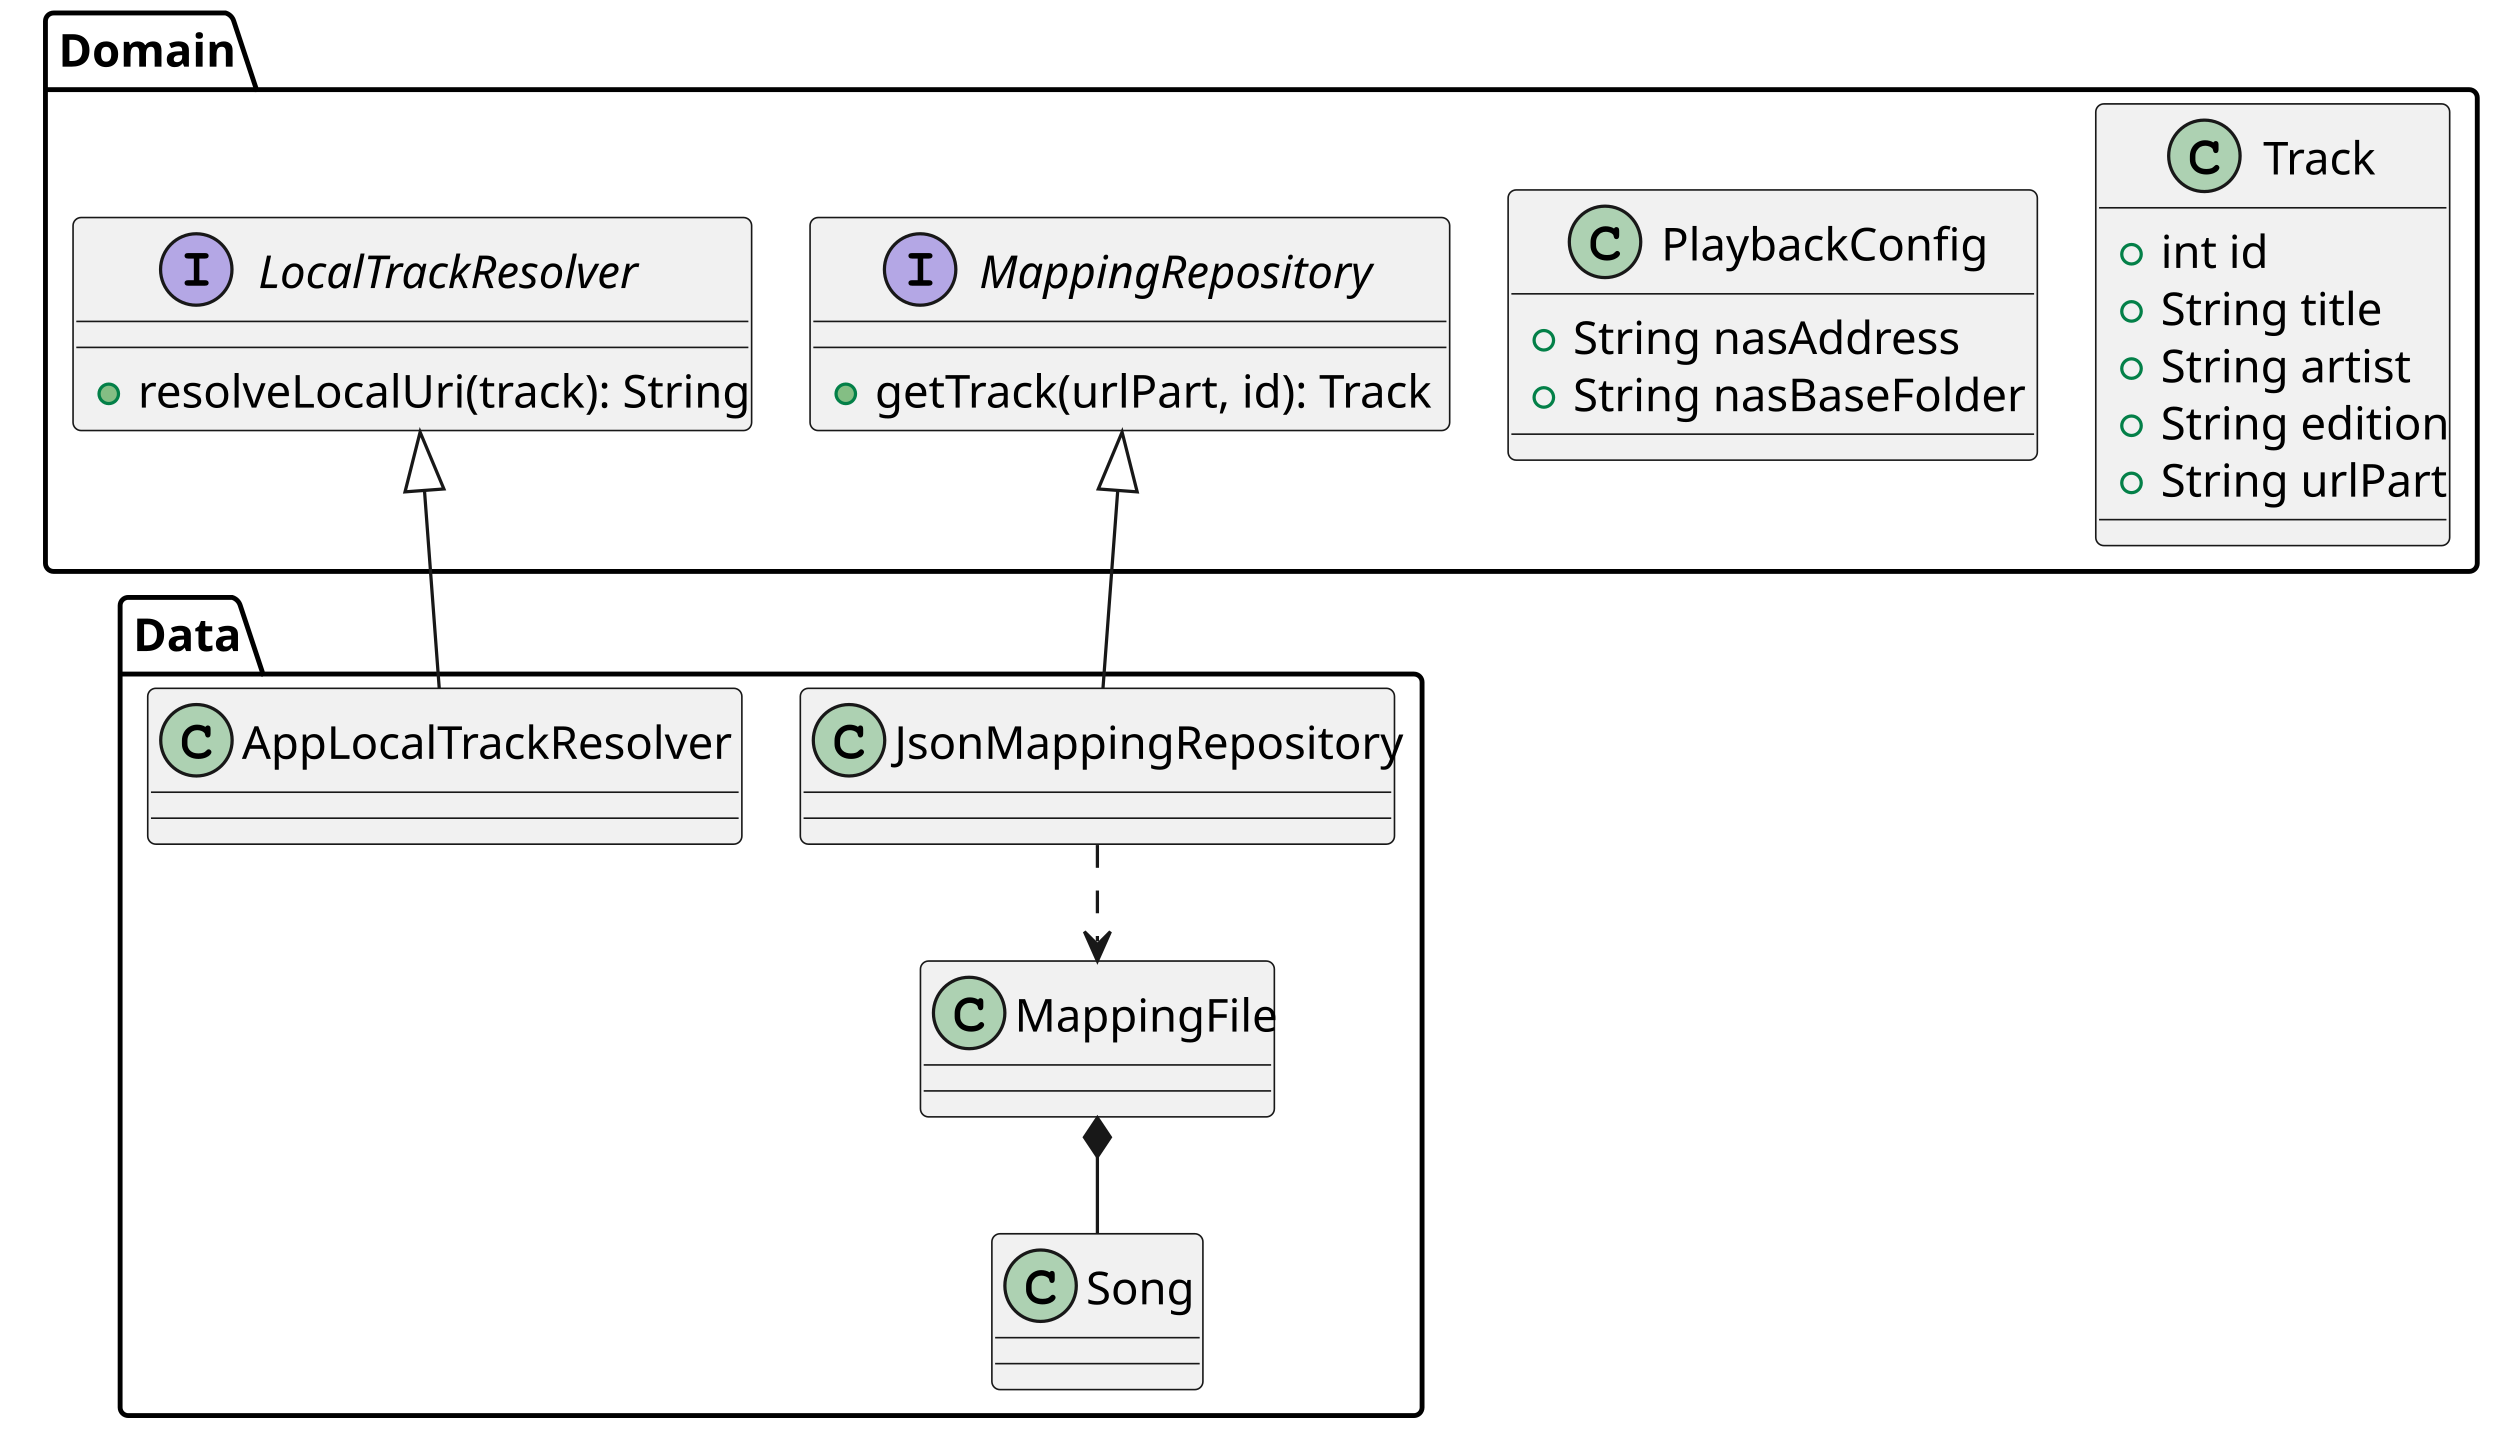
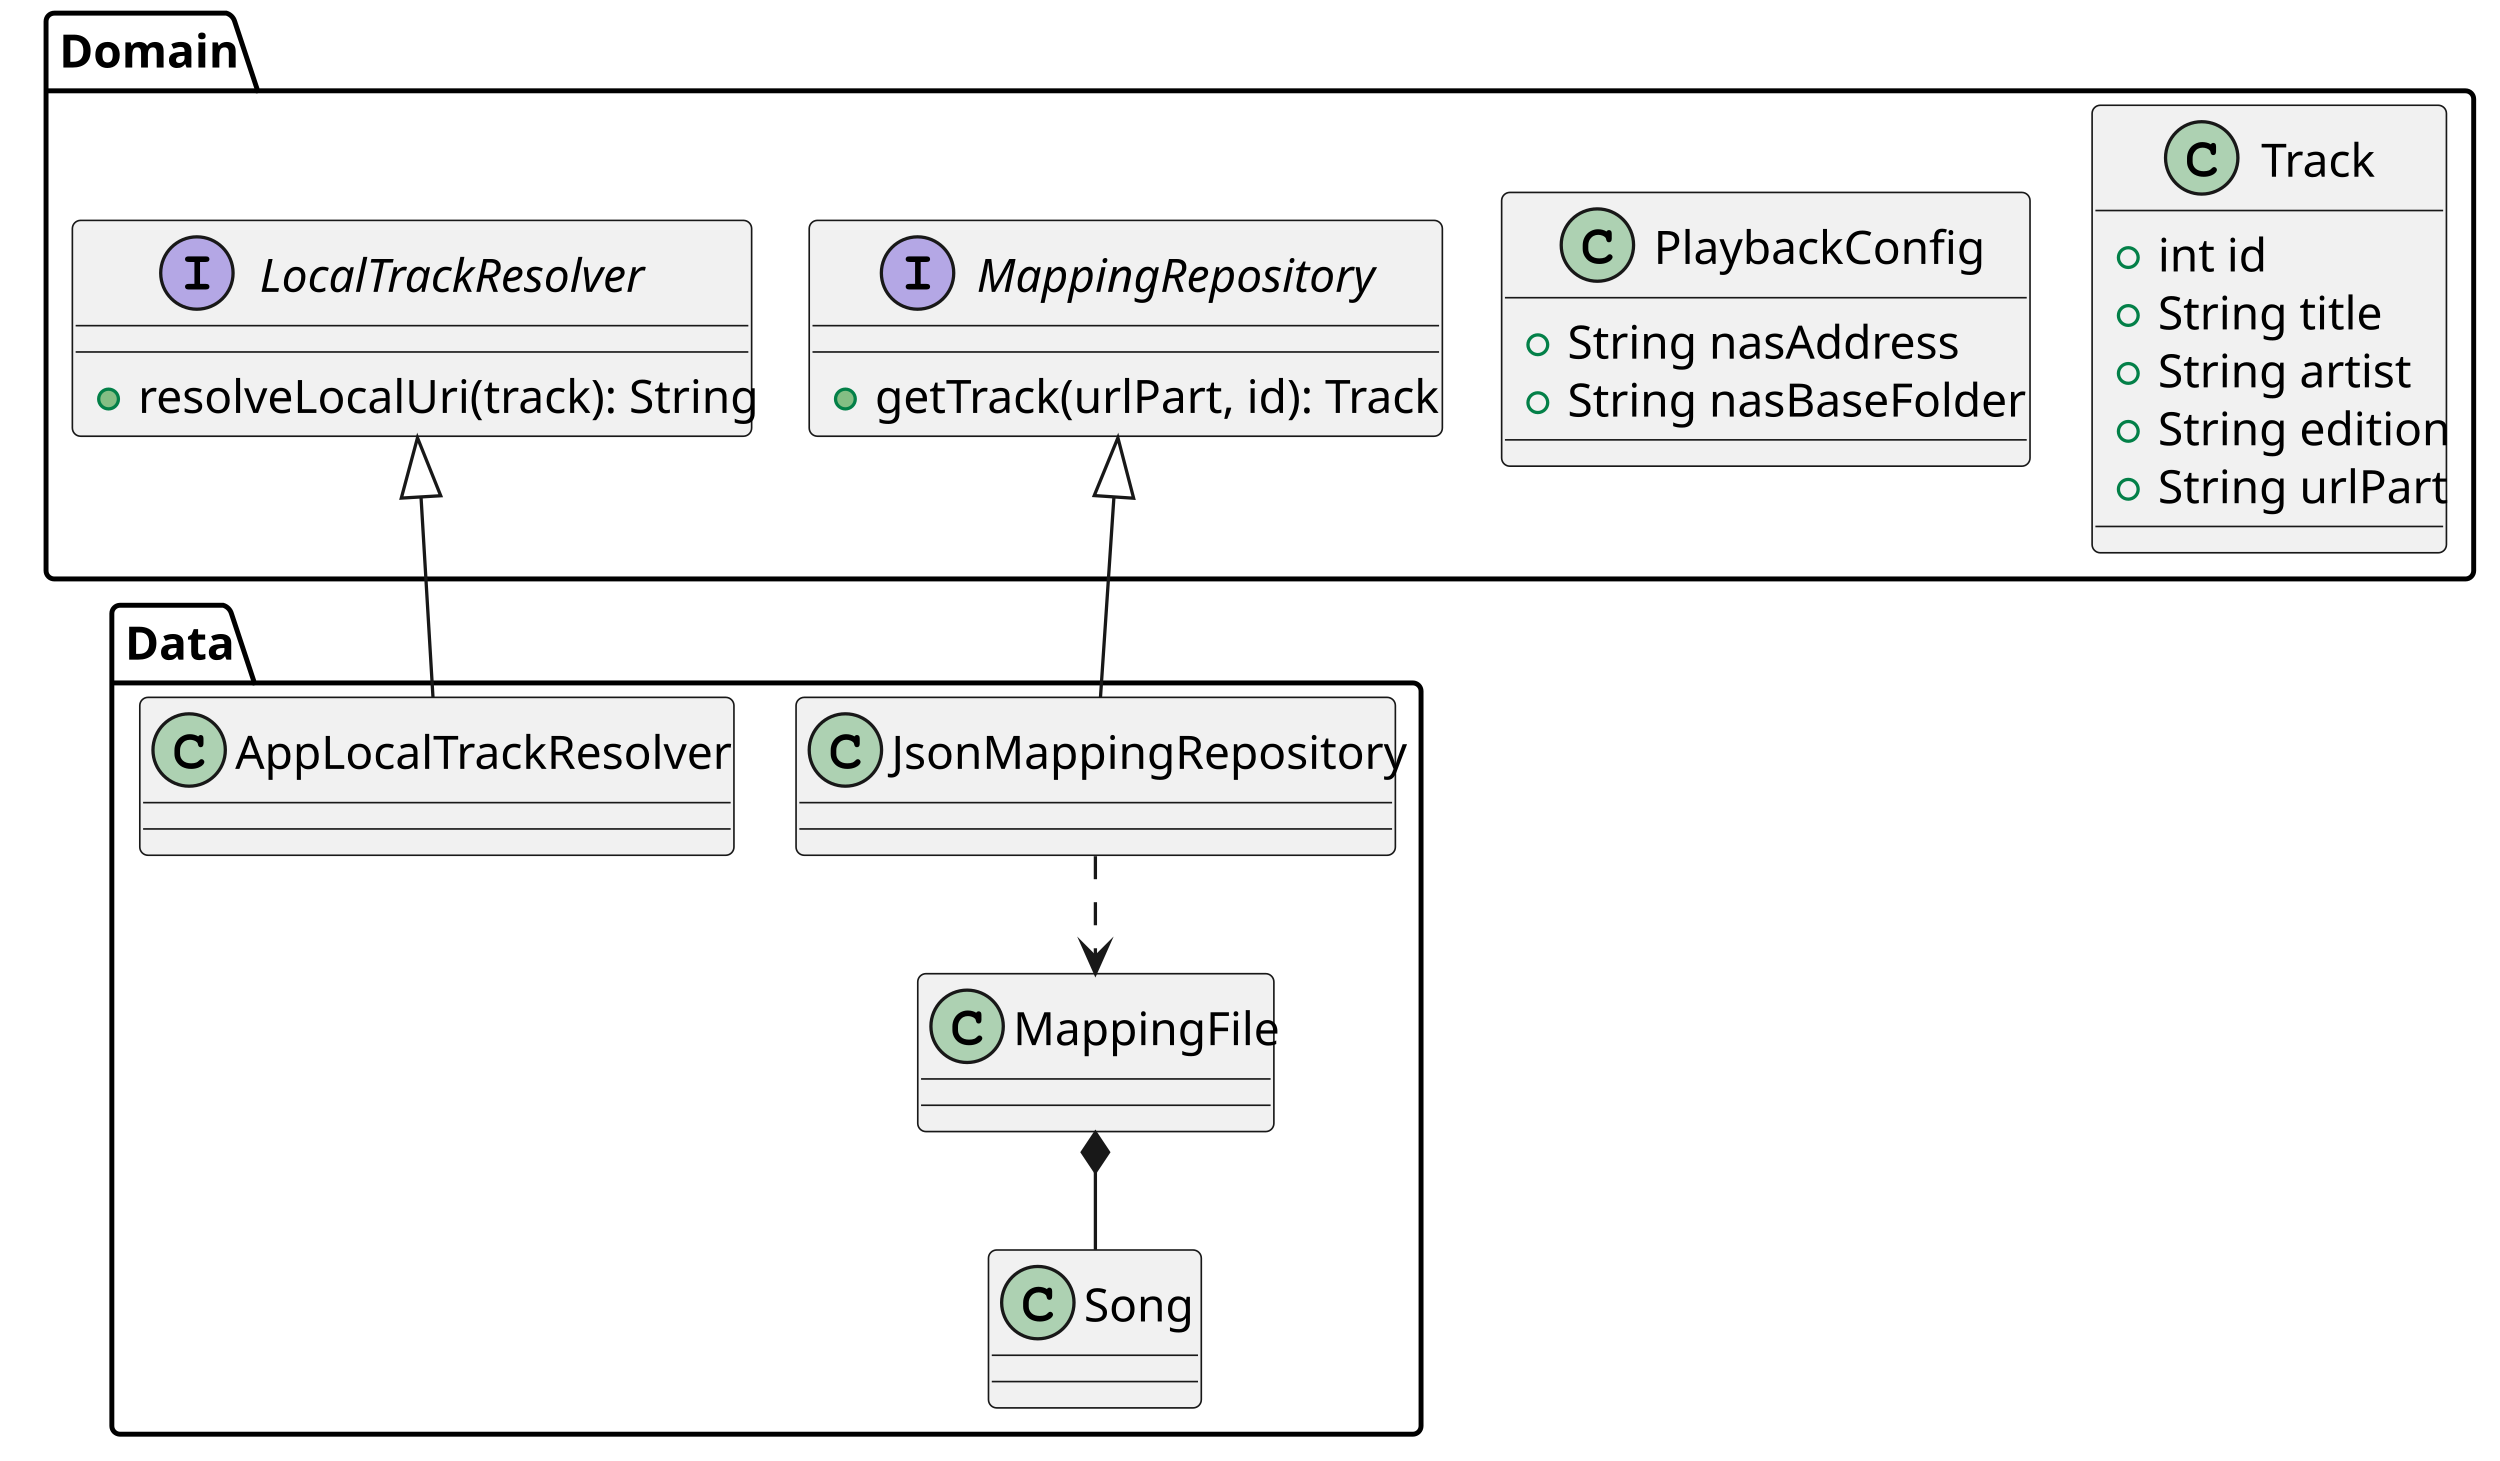
- <svg xmlns="http://www.w3.org/2000/svg" contentStyleType="text/css" height="443px" preserveAspectRatio="none" style="width:770px;height:443px;background:#FFFFFF;" version="1.1" viewBox="0 0 770 443" width="770px" zoomAndPan="magnify">
+ <svg xmlns="http://www.w3.org/2000/svg" contentStyleType="text/css" data-diagram-type="CLASS" height="444px" preserveAspectRatio="none" style="width:760px;height:444px;background:#FFFFFF;" version="1.1" viewBox="0 0 760 444" width="760px" zoomAndPan="magnify">
  <defs />
  <g>
-     <g id="cluster_Domain">
-       <path d="M16.5,4 L69.5,4 A3.75,3.75 0 0 1 72,6.5 L79,27.609 L760.5,27.609 A2.5,2.5 0 0 1 763,30.109 L763,173.5 A2.5,2.5 0 0 1 760.5,176 L16.5,176 A2.5,2.5 0 0 1 14,173.5 L14,6.5 A2.5,2.5 0 0 1 16.5,4 " fill="none" style="stroke:#000000;stroke-width:1.5;" />
-       <line style="stroke:#000000;stroke-width:1.5;" x1="14" x2="79" y1="27.609" y2="27.609" />
-       <text fill="#000000" font-family="sans-serif" font-size="14" font-weight="bold" lengthAdjust="spacing" textLength="52" x="18" y="20.533">Domain</text>
+     <g class="cluster" data-qualified-name="Domain" data-source-line="2" id="ent0001">
+       <path d="M16.5,4 L68.838,4 A3.75,3.75 0 0 1 71.338,6.5 L78.338,27.609 L749.5,27.609 A2.5,2.5 0 0 1 752,30.109 L752,173.5 A2.5,2.5 0 0 1 749.5,176 L16.5,176 A2.5,2.5 0 0 1 14,173.5 L14,6.5 A2.5,2.5 0 0 1 16.5,4" fill="none" style="stroke:#000000;stroke-width:1.5;" />
+       <line style="stroke:#000000;stroke-width:1.5;" x1="14" x2="78.338" y1="27.609" y2="27.609" />
+       <text fill="#000000" font-family="sans-serif" font-size="14" font-weight="700" lengthAdjust="spacing" textLength="51.338" x="18" y="20.533">Domain</text>
    </g>
-     <g id="cluster_Data">
-       <path d="M39.5,184 L71.5,184 A3.75,3.75 0 0 1 74,186.5 L81,207.609 L435.5,207.609 A2.5,2.5 0 0 1 438,210.109 L438,433.5 A2.5,2.5 0 0 1 435.5,436 L39.5,436 A2.5,2.5 0 0 1 37,433.5 L37,186.5 A2.5,2.5 0 0 1 39.5,184 " fill="none" style="stroke:#000000;stroke-width:1.5;" />
-       <line style="stroke:#000000;stroke-width:1.5;" x1="37" x2="81" y1="207.609" y2="207.609" />
-       <text fill="#000000" font-family="sans-serif" font-size="14" font-weight="bold" lengthAdjust="spacing" textLength="31" x="41" y="200.533">Data</text>
+     <g class="cluster" data-qualified-name="Data" data-source-line="25" id="ent0006">
+       <path d="M36.5,184 L67.845,184 A3.75,3.75 0 0 1 70.345,186.5 L77.345,207.609 L429.5,207.609 A2.5,2.5 0 0 1 432,210.109 L432,433.5 A2.5,2.5 0 0 1 429.5,436 L36.5,436 A2.5,2.5 0 0 1 34,433.5 L34,186.5 A2.5,2.5 0 0 1 36.5,184" fill="none" style="stroke:#000000;stroke-width:1.5;" />
+       <line style="stroke:#000000;stroke-width:1.5;" x1="34" x2="77.345" y1="207.609" y2="207.609" />
+       <text fill="#000000" font-family="sans-serif" font-size="14" font-weight="700" lengthAdjust="spacing" textLength="30.345" x="38" y="200.533">Data</text>
    </g>
-     <g id="elem_Track">
-       <rect codeLine="3" fill="#F1F1F1" height="136.047" id="Track" rx="2.5" ry="2.5" style="stroke:#181818;stroke-width:0.5;" width="109" x="645.5" y="32" />
-       <ellipse cx="678.95" cy="48" fill="#ADD1B2" rx="11" ry="11" style="stroke:#181818;stroke-width:1.0;" />
-       <path d="M681.716,43.875 Q681.872,43.656 682.059,43.547 Q682.247,43.438 682.466,43.438 Q682.841,43.438 683.075,43.703 Q683.309,43.953 683.309,44.562 L683.309,46.016 Q683.309,46.625 683.075,46.891 Q682.841,47.156 682.466,47.156 Q682.122,47.156 681.919,46.953 Q681.716,46.766 681.606,46.25 Q681.559,45.891 681.372,45.703 Q681.044,45.328 680.434,45.109 Q679.825,44.891 679.2,44.891 Q678.434,44.891 677.794,45.219 Q677.169,45.547 676.669,46.297 Q676.184,47.047 676.184,48.078 L676.184,49.172 Q676.184,50.406 677.075,51.234 Q677.966,52.047 679.559,52.047 Q680.497,52.047 681.153,51.797 Q681.544,51.641 681.966,51.203 Q682.231,50.938 682.372,50.859 Q682.528,50.781 682.731,50.781 Q683.059,50.781 683.309,51.047 Q683.575,51.297 683.575,51.641 Q683.575,51.984 683.231,52.391 Q682.731,52.969 681.934,53.297 Q680.856,53.75 679.559,53.75 Q678.044,53.75 676.841,53.125 Q675.856,52.625 675.169,51.562 Q674.481,50.484 674.481,49.203 L674.481,48.047 Q674.481,46.719 675.091,45.578 Q675.716,44.422 676.809,43.812 Q677.903,43.188 679.138,43.188 Q679.872,43.188 680.513,43.359 Q681.169,43.516 681.716,43.875 Z " fill="#000000" />
-       <text fill="#000000" font-family="sans-serif" font-size="14" lengthAdjust="spacing" textLength="36" x="697.05" y="53.728">Track</text>
-       <line style="stroke:#181818;stroke-width:0.5;" x1="646.5" x2="753.5" y1="64" y2="64" />
-       <ellipse cx="656.5" cy="78.305" fill="none" rx="3" ry="3" style="stroke:#038048;stroke-width:1.0;" />
-       <text fill="#000000" font-family="sans-serif" font-size="14" lengthAdjust="spacing" textLength="30" x="665.5" y="82.533">int id</text>
-       <ellipse cx="656.5" cy="95.914" fill="none" rx="3" ry="3" style="stroke:#038048;stroke-width:1.0;" />
-       <text fill="#000000" font-family="sans-serif" font-size="14" lengthAdjust="spacing" textLength="63" x="665.5" y="100.143">String title</text>
-       <ellipse cx="656.5" cy="113.523" fill="none" rx="3" ry="3" style="stroke:#038048;stroke-width:1.0;" />
-       <text fill="#000000" font-family="sans-serif" font-size="14" lengthAdjust="spacing" textLength="72" x="665.5" y="117.752">String artist</text>
-       <ellipse cx="656.5" cy="131.133" fill="none" rx="3" ry="3" style="stroke:#038048;stroke-width:1.0;" />
-       <text fill="#000000" font-family="sans-serif" font-size="14" lengthAdjust="spacing" textLength="83" x="665.5" y="135.361">String edition</text>
-       <ellipse cx="656.5" cy="148.742" fill="none" rx="3" ry="3" style="stroke:#038048;stroke-width:1.0;" />
-       <text fill="#000000" font-family="sans-serif" font-size="14" lengthAdjust="spacing" textLength="83" x="665.5" y="152.971">String urlPart</text>
-       <line style="stroke:#181818;stroke-width:0.5;" x1="646.5" x2="753.5" y1="160.047" y2="160.047" />
+     <g class="entity" data-qualified-name="Domain.Track" data-source-line="3" id="ent0002">
+       <rect fill="#F1F1F1" height="136.047" rx="2.5" ry="2.5" style="stroke:#181818;stroke-width:0.5;" width="107.717" x="636" y="32" />
+       <ellipse cx="669.323" cy="48" fill="#ADD1B2" rx="11" ry="11" style="stroke:#181818;stroke-width:1;" />
+       <path d="M672.088,43.875 Q672.244,43.656 672.432,43.547 Q672.619,43.438 672.838,43.438 Q673.213,43.438 673.448,43.703 Q673.682,43.953 673.682,44.562 L673.682,46.016 Q673.682,46.625 673.448,46.891 Q673.213,47.156 672.838,47.156 Q672.494,47.156 672.291,46.953 Q672.088,46.766 671.979,46.25 Q671.932,45.891 671.744,45.703 Q671.416,45.328 670.807,45.109 Q670.198,44.891 669.573,44.891 Q668.807,44.891 668.166,45.219 Q667.541,45.547 667.041,46.297 Q666.557,47.047 666.557,48.078 L666.557,49.172 Q666.557,50.406 667.448,51.234 Q668.338,52.047 669.932,52.047 Q670.869,52.047 671.526,51.797 Q671.916,51.641 672.338,51.203 Q672.604,50.938 672.744,50.859 Q672.901,50.781 673.104,50.781 Q673.432,50.781 673.682,51.047 Q673.948,51.297 673.948,51.641 Q673.948,51.984 673.604,52.391 Q673.104,52.969 672.307,53.297 Q671.229,53.75 669.932,53.75 Q668.416,53.75 667.213,53.125 Q666.229,52.625 665.541,51.562 Q664.854,50.484 664.854,49.203 L664.854,48.047 Q664.854,46.719 665.463,45.578 Q666.088,44.422 667.182,43.812 Q668.276,43.188 669.51,43.188 Q670.244,43.188 670.885,43.359 Q671.541,43.516 672.088,43.875 Z " fill="#000000" />
+       <text fill="#000000" font-family="sans-serif" font-size="14" lengthAdjust="spacing" textLength="35" x="687.394" y="53.728">Track</text>
+       <line style="stroke:#181818;stroke-width:0.5;" x1="637" x2="742.717" y1="64" y2="64" />
+       <g data-visibility-modifier="PUBLIC_FIELD">
+         <ellipse cx="647" cy="78.305" fill="none" rx="3" ry="3" style="stroke:#038048;stroke-width:1;" />
+       </g>
+       <text fill="#000000" font-family="sans-serif" font-size="14" lengthAdjust="spacing" textLength="29.572" x="656" y="82.533">int id</text>
+       <g data-visibility-modifier="PUBLIC_FIELD">
+         <ellipse cx="647" cy="95.914" fill="none" rx="3" ry="3" style="stroke:#038048;stroke-width:1;" />
+       </g>
+       <text fill="#000000" font-family="sans-serif" font-size="14" lengthAdjust="spacing" textLength="62.248" x="656" y="100.143">String title</text>
+       <g data-visibility-modifier="PUBLIC_FIELD">
+         <ellipse cx="647" cy="113.523" fill="none" rx="3" ry="3" style="stroke:#038048;stroke-width:1;" />
+       </g>
+       <text fill="#000000" font-family="sans-serif" font-size="14" lengthAdjust="spacing" textLength="70.8" x="656" y="117.752">String artist</text>
+       <g data-visibility-modifier="PUBLIC_FIELD">
+         <ellipse cx="647" cy="131.133" fill="none" rx="3" ry="3" style="stroke:#038048;stroke-width:1;" />
+       </g>
+       <text fill="#000000" font-family="sans-serif" font-size="14" lengthAdjust="spacing" textLength="81.717" x="656" y="135.361">String edition</text>
+       <g data-visibility-modifier="PUBLIC_FIELD">
+         <ellipse cx="647" cy="148.742" fill="none" rx="3" ry="3" style="stroke:#038048;stroke-width:1;" />
+       </g>
+       <text fill="#000000" font-family="sans-serif" font-size="14" lengthAdjust="spacing" textLength="81.696" x="656" y="152.971">String urlPart</text>
+       <line style="stroke:#181818;stroke-width:0.5;" x1="637" x2="742.717" y1="160.047" y2="160.047" />
    </g>
-     <g id="elem_PlaybackConfig">
-       <rect codeLine="11" fill="#F1F1F1" height="83.219" id="PlaybackConfig" rx="2.5" ry="2.5" style="stroke:#181818;stroke-width:0.5;" width="163" x="464.5" y="58.5" />
-       <ellipse cx="494.35" cy="74.5" fill="#ADD1B2" rx="11" ry="11" style="stroke:#181818;stroke-width:1.0;" />
-       <path d="M497.116,70.375 Q497.272,70.156 497.459,70.047 Q497.647,69.938 497.866,69.938 Q498.241,69.938 498.475,70.203 Q498.709,70.453 498.709,71.062 L498.709,72.516 Q498.709,73.125 498.475,73.391 Q498.241,73.656 497.866,73.656 Q497.522,73.656 497.319,73.453 Q497.116,73.266 497.006,72.75 Q496.959,72.391 496.772,72.203 Q496.444,71.828 495.834,71.609 Q495.225,71.391 494.6,71.391 Q493.834,71.391 493.194,71.719 Q492.569,72.047 492.069,72.797 Q491.584,73.547 491.584,74.578 L491.584,75.672 Q491.584,76.906 492.475,77.734 Q493.366,78.547 494.959,78.547 Q495.897,78.547 496.553,78.297 Q496.944,78.141 497.366,77.703 Q497.631,77.438 497.772,77.359 Q497.928,77.281 498.131,77.281 Q498.459,77.281 498.709,77.547 Q498.975,77.797 498.975,78.141 Q498.975,78.484 498.631,78.891 Q498.131,79.469 497.334,79.797 Q496.256,80.25 494.959,80.25 Q493.444,80.25 492.241,79.625 Q491.256,79.125 490.569,78.062 Q489.881,76.984 489.881,75.703 L489.881,74.547 Q489.881,73.219 490.491,72.078 Q491.116,70.922 492.209,70.312 Q493.303,69.688 494.538,69.688 Q495.272,69.688 495.913,69.859 Q496.569,70.016 497.116,70.375 Z " fill="#000000" />
-       <text fill="#000000" font-family="sans-serif" font-size="14" lengthAdjust="spacing" textLength="98" x="511.65" y="80.228">PlaybackConfig</text>
-       <line style="stroke:#181818;stroke-width:0.5;" x1="465.5" x2="626.5" y1="90.5" y2="90.5" />
-       <ellipse cx="475.5" cy="104.805" fill="none" rx="3" ry="3" style="stroke:#038048;stroke-width:1.0;" />
-       <text fill="#000000" font-family="sans-serif" font-size="14" lengthAdjust="spacing" textLength="116" x="484.5" y="109.033">String nasAddress</text>
-       <ellipse cx="475.5" cy="122.414" fill="none" rx="3" ry="3" style="stroke:#038048;stroke-width:1.0;" />
-       <text fill="#000000" font-family="sans-serif" font-size="14" lengthAdjust="spacing" textLength="137" x="484.5" y="126.643">String nasBaseFolder</text>
-       <line style="stroke:#181818;stroke-width:0.5;" x1="465.5" x2="626.5" y1="133.719" y2="133.719" />
+     <g class="entity" data-qualified-name="Domain.PlaybackConfig" data-source-line="11" id="ent0003">
+       <rect fill="#F1F1F1" height="83.219" rx="2.5" ry="2.5" style="stroke:#181818;stroke-width:0.5;" width="160.627" x="456.5" y="58.5" />
+       <ellipse cx="485.608" cy="74.5" fill="#ADD1B2" rx="11" ry="11" style="stroke:#181818;stroke-width:1;" />
+       <path d="M488.374,70.375 Q488.53,70.156 488.718,70.047 Q488.905,69.938 489.124,69.938 Q489.499,69.938 489.733,70.203 Q489.968,70.453 489.968,71.062 L489.968,72.516 Q489.968,73.125 489.733,73.391 Q489.499,73.656 489.124,73.656 Q488.78,73.656 488.577,73.453 Q488.374,73.266 488.264,72.75 Q488.218,72.391 488.03,72.203 Q487.702,71.828 487.093,71.609 Q486.483,71.391 485.858,71.391 Q485.093,71.391 484.452,71.719 Q483.827,72.047 483.327,72.797 Q482.843,73.547 482.843,74.578 L482.843,75.672 Q482.843,76.906 483.733,77.734 Q484.624,78.547 486.218,78.547 Q487.155,78.547 487.811,78.297 Q488.202,78.141 488.624,77.703 Q488.889,77.438 489.03,77.359 Q489.186,77.281 489.389,77.281 Q489.718,77.281 489.968,77.547 Q490.233,77.797 490.233,78.141 Q490.233,78.484 489.889,78.891 Q489.389,79.469 488.593,79.797 Q487.514,80.25 486.218,80.25 Q484.702,80.25 483.499,79.625 Q482.514,79.125 481.827,78.062 Q481.139,76.984 481.139,75.703 L481.139,74.547 Q481.139,73.219 481.749,72.078 Q482.374,70.922 483.468,70.312 Q484.561,69.688 485.796,69.688 Q486.53,69.688 487.171,69.859 Q487.827,70.016 488.374,70.375 Z " fill="#000000" />
+       <text fill="#000000" font-family="sans-serif" font-size="14" lengthAdjust="spacing" textLength="97.275" x="502.743" y="80.228">PlaybackConfig</text>
+       <line style="stroke:#181818;stroke-width:0.5;" x1="457.5" x2="616.127" y1="90.5" y2="90.5" />
+       <g data-visibility-modifier="PUBLIC_FIELD">
+         <ellipse cx="467.5" cy="104.805" fill="none" rx="3" ry="3" style="stroke:#038048;stroke-width:1;" />
+       </g>
+       <text fill="#000000" font-family="sans-serif" font-size="14" lengthAdjust="spacing" textLength="114.393" x="476.5" y="109.033">String nasAddress</text>
+       <g data-visibility-modifier="PUBLIC_FIELD">
+         <ellipse cx="467.5" cy="122.414" fill="none" rx="3" ry="3" style="stroke:#038048;stroke-width:1;" />
+       </g>
+       <text fill="#000000" font-family="sans-serif" font-size="14" lengthAdjust="spacing" textLength="134.627" x="476.5" y="126.643">String nasBaseFolder</text>
+       <line style="stroke:#181818;stroke-width:0.5;" x1="457.5" x2="616.127" y1="133.719" y2="133.719" />
    </g>
-     <g id="elem_MappingRepository">
-       <rect codeLine="16" fill="#F1F1F1" height="65.609" id="MappingRepository" rx="2.5" ry="2.5" style="stroke:#181818;stroke-width:0.5;" width="197" x="249.5" y="67" />
-       <ellipse cx="283.4" cy="83" fill="#B4A7E5" rx="11" ry="11" style="stroke:#181818;stroke-width:1.0;" />
-       <path d="M284.353,79.641 L284.353,86.297 L286.072,86.297 Q286.681,86.297 286.947,86.531 Q287.212,86.766 287.212,87.156 Q287.212,87.531 286.947,87.766 Q286.681,88 286.072,88 L280.931,88 Q280.322,88 280.056,87.766 Q279.791,87.531 279.791,87.141 Q279.791,86.766 280.056,86.531 Q280.322,86.297 280.931,86.297 L282.65,86.297 L282.65,79.641 L280.931,79.641 Q280.322,79.641 280.056,79.406 Q279.791,79.172 279.791,78.781 Q279.791,78.406 280.056,78.172 Q280.322,77.938 280.931,77.938 L286.072,77.938 Q286.681,77.938 286.947,78.172 Q287.212,78.406 287.212,78.781 Q287.212,79.172 286.947,79.406 Q286.681,79.641 286.072,79.641 L284.353,79.641 Z " fill="#000000" />
-       <text fill="#000000" font-family="sans-serif" font-size="14" font-style="italic" lengthAdjust="spacing" textLength="123" x="301.6" y="88.728">MappingRepository</text>
-       <line style="stroke:#181818;stroke-width:0.5;" x1="250.5" x2="445.5" y1="99" y2="99" />
-       <line style="stroke:#181818;stroke-width:0.5;" x1="250.5" x2="445.5" y1="107" y2="107" />
-       <ellipse cx="260.5" cy="121.305" fill="#84BE84" rx="3" ry="3" style="stroke:#038048;stroke-width:1.0;" />
-       <text fill="#000000" font-family="sans-serif" font-size="14" lengthAdjust="spacing" textLength="171" x="269.5" y="125.533">getTrack(urlPart, id): Track</text>
+     <g class="entity" data-qualified-name="Domain.MappingRepository" data-source-line="16" id="ent0004">
+       <rect fill="#F1F1F1" height="65.609" rx="2.5" ry="2.5" style="stroke:#181818;stroke-width:0.5;" width="192.476" x="246" y="67" />
+       <ellipse cx="278.935" cy="83" fill="#B4A7E5" rx="11" ry="11" style="stroke:#181818;stroke-width:1;" />
+       <path d="M279.888,79.641 L279.888,86.297 L281.607,86.297 Q282.216,86.297 282.482,86.531 Q282.748,86.766 282.748,87.156 Q282.748,87.531 282.482,87.766 Q282.216,88 281.607,88 L276.466,88 Q275.857,88 275.591,87.766 Q275.326,87.531 275.326,87.141 Q275.326,86.766 275.591,86.531 Q275.857,86.297 276.466,86.297 L278.185,86.297 L278.185,79.641 L276.466,79.641 Q275.857,79.641 275.591,79.406 Q275.326,79.172 275.326,78.781 Q275.326,78.406 275.591,78.172 Q275.857,77.938 276.466,77.938 L281.607,77.938 Q282.216,77.938 282.482,78.172 Q282.748,78.406 282.748,78.781 Q282.748,79.172 282.482,79.406 Q282.216,79.641 281.607,79.641 L279.888,79.641 Z " fill="#000000" />
+       <text fill="#000000" font-family="sans-serif" font-size="14" font-style="italic" lengthAdjust="spacing" textLength="120.62" x="296.921" y="88.728">MappingRepository</text>
+       <line style="stroke:#181818;stroke-width:0.5;" x1="247" x2="437.476" y1="99" y2="99" />
+       <line style="stroke:#181818;stroke-width:0.5;" x1="247" x2="437.476" y1="107" y2="107" />
+       <g data-visibility-modifier="PUBLIC_METHOD">
+         <ellipse cx="257" cy="121.305" fill="#84BE84" rx="3" ry="3" style="stroke:#038048;stroke-width:1;" />
+       </g>
+       <text fill="#000000" font-family="sans-serif" font-size="14" lengthAdjust="spacing" textLength="166.476" x="266" y="125.533">getTrack(urlPart, id): Track</text>
    </g>
-     <g id="elem_LocalTrackResolver">
-       <rect codeLine="20" fill="#F1F1F1" height="65.609" id="LocalTrackResolver" rx="2.5" ry="2.5" style="stroke:#181818;stroke-width:0.5;" width="209" x="22.5" y="67" />
-       <ellipse cx="60.45" cy="83" fill="#B4A7E5" rx="11" ry="11" style="stroke:#181818;stroke-width:1.0;" />
-       <path d="M61.403,79.641 L61.403,86.297 L63.122,86.297 Q63.731,86.297 63.997,86.531 Q64.263,86.766 64.263,87.156 Q64.263,87.531 63.997,87.766 Q63.731,88 63.122,88 L57.981,88 Q57.372,88 57.106,87.766 Q56.841,87.531 56.841,87.141 Q56.841,86.766 57.106,86.531 Q57.372,86.297 57.981,86.297 L59.7,86.297 L59.7,79.641 L57.981,79.641 Q57.372,79.641 57.106,79.406 Q56.841,79.172 56.841,78.781 Q56.841,78.406 57.106,78.172 Q57.372,77.938 57.981,77.938 L63.122,77.938 Q63.731,77.938 63.997,78.172 Q64.263,78.406 64.263,78.781 Q64.263,79.172 63.997,79.406 Q63.731,79.641 63.122,79.641 L61.403,79.641 Z " fill="#000000" />
-       <text fill="#000000" font-family="sans-serif" font-size="14" font-style="italic" lengthAdjust="spacing" textLength="126" x="79.55" y="88.728">LocalTrackResolver</text>
-       <line style="stroke:#181818;stroke-width:0.5;" x1="23.5" x2="230.5" y1="99" y2="99" />
-       <line style="stroke:#181818;stroke-width:0.5;" x1="23.5" x2="230.5" y1="107" y2="107" />
-       <ellipse cx="33.5" cy="121.305" fill="#84BE84" rx="3" ry="3" style="stroke:#038048;stroke-width:1.0;" />
-       <text fill="#000000" font-family="sans-serif" font-size="14" lengthAdjust="spacing" textLength="183" x="42.5" y="125.533">resolveLocalUri(track): String</text>
+     <g class="entity" data-qualified-name="Domain.LocalTrackResolver" data-source-line="20" id="ent0005">
+       <rect fill="#F1F1F1" height="65.609" rx="2.5" ry="2.5" style="stroke:#181818;stroke-width:0.5;" width="206.496" x="22" y="67" />
+       <ellipse cx="59.854" cy="83" fill="#B4A7E5" rx="11" ry="11" style="stroke:#181818;stroke-width:1;" />
+       <path d="M60.807,79.641 L60.807,86.297 L62.526,86.297 Q63.135,86.297 63.401,86.531 Q63.666,86.766 63.666,87.156 Q63.666,87.531 63.401,87.766 Q63.135,88 62.526,88 L57.385,88 Q56.776,88 56.51,87.766 Q56.244,87.531 56.244,87.141 Q56.244,86.766 56.51,86.531 Q56.776,86.297 57.385,86.297 L59.104,86.297 L59.104,79.641 L57.385,79.641 Q56.776,79.641 56.51,79.406 Q56.244,79.172 56.244,78.781 Q56.244,78.406 56.51,78.172 Q56.776,77.938 57.385,77.938 L62.526,77.938 Q63.135,77.938 63.401,78.172 Q63.666,78.406 63.666,78.781 Q63.666,79.172 63.401,79.406 Q63.135,79.641 62.526,79.641 L60.807,79.641 Z " fill="#000000" />
+       <text fill="#000000" font-family="sans-serif" font-size="14" font-style="italic" lengthAdjust="spacing" textLength="123.71" x="78.932" y="88.728">LocalTrackResolver</text>
+       <line style="stroke:#181818;stroke-width:0.5;" x1="23" x2="227.496" y1="99" y2="99" />
+       <line style="stroke:#181818;stroke-width:0.5;" x1="23" x2="227.496" y1="107" y2="107" />
+       <g data-visibility-modifier="PUBLIC_METHOD">
+         <ellipse cx="33" cy="121.305" fill="#84BE84" rx="3" ry="3" style="stroke:#038048;stroke-width:1;" />
+       </g>
+       <text fill="#000000" font-family="sans-serif" font-size="14" lengthAdjust="spacing" textLength="180.496" x="42" y="125.533">resolveLocalUri(track): String</text>
    </g>
-     <g id="elem_JsonMappingRepository">
-       <rect codeLine="26" fill="#F1F1F1" height="48" id="JsonMappingRepository" rx="2.5" ry="2.5" style="stroke:#181818;stroke-width:0.5;" width="183" x="246.5" y="212" />
-       <ellipse cx="261.5" cy="228" fill="#ADD1B2" rx="11" ry="11" style="stroke:#181818;stroke-width:1.0;" />
-       <path d="M264.266,223.875 Q264.422,223.656 264.609,223.547 Q264.797,223.438 265.016,223.438 Q265.391,223.438 265.625,223.703 Q265.859,223.953 265.859,224.562 L265.859,226.016 Q265.859,226.625 265.625,226.891 Q265.391,227.156 265.016,227.156 Q264.672,227.156 264.469,226.953 Q264.266,226.766 264.156,226.25 Q264.109,225.891 263.922,225.703 Q263.594,225.328 262.984,225.109 Q262.375,224.891 261.75,224.891 Q260.984,224.891 260.344,225.219 Q259.719,225.547 259.219,226.297 Q258.734,227.047 258.734,228.078 L258.734,229.172 Q258.734,230.406 259.625,231.234 Q260.516,232.047 262.109,232.047 Q263.047,232.047 263.703,231.797 Q264.094,231.641 264.516,231.203 Q264.781,230.938 264.922,230.859 Q265.078,230.781 265.281,230.781 Q265.609,230.781 265.859,231.047 Q266.125,231.297 266.125,231.641 Q266.125,231.984 265.781,232.391 Q265.281,232.969 264.484,233.297 Q263.406,233.75 262.109,233.75 Q260.594,233.75 259.391,233.125 Q258.406,232.625 257.719,231.562 Q257.031,230.484 257.031,229.203 L257.031,228.047 Q257.031,226.719 257.641,225.578 Q258.266,224.422 259.359,223.812 Q260.453,223.188 261.688,223.188 Q262.422,223.188 263.062,223.359 Q263.719,223.516 264.266,223.875 Z " fill="#000000" />
-       <text fill="#000000" font-family="sans-serif" font-size="14" lengthAdjust="spacing" textLength="151" x="275.5" y="233.728">JsonMappingRepository</text>
-       <line style="stroke:#181818;stroke-width:0.5;" x1="247.5" x2="428.5" y1="244" y2="244" />
-       <line style="stroke:#181818;stroke-width:0.5;" x1="247.5" x2="428.5" y1="252" y2="252" />
+     <g class="entity" data-qualified-name="Data.JsonMappingRepository" data-source-line="26" id="ent0007">
+       <rect fill="#F1F1F1" height="48" rx="2.5" ry="2.5" style="stroke:#181818;stroke-width:0.5;" width="182.192" x="242" y="212" />
+       <ellipse cx="257" cy="228" fill="#ADD1B2" rx="11" ry="11" style="stroke:#181818;stroke-width:1;" />
+       <path d="M259.766,223.875 Q259.922,223.656 260.109,223.547 Q260.297,223.438 260.516,223.438 Q260.891,223.438 261.125,223.703 Q261.359,223.953 261.359,224.562 L261.359,226.016 Q261.359,226.625 261.125,226.891 Q260.891,227.156 260.516,227.156 Q260.172,227.156 259.969,226.953 Q259.766,226.766 259.656,226.25 Q259.609,225.891 259.422,225.703 Q259.094,225.328 258.484,225.109 Q257.875,224.891 257.25,224.891 Q256.484,224.891 255.844,225.219 Q255.219,225.547 254.719,226.297 Q254.234,227.047 254.234,228.078 L254.234,229.172 Q254.234,230.406 255.125,231.234 Q256.016,232.047 257.609,232.047 Q258.547,232.047 259.203,231.797 Q259.594,231.641 260.016,231.203 Q260.281,230.938 260.422,230.859 Q260.578,230.781 260.781,230.781 Q261.109,230.781 261.359,231.047 Q261.625,231.297 261.625,231.641 Q261.625,231.984 261.281,232.391 Q260.781,232.969 259.984,233.297 Q258.906,233.75 257.609,233.75 Q256.094,233.75 254.891,233.125 Q253.906,232.625 253.219,231.562 Q252.531,230.484 252.531,229.203 L252.531,228.047 Q252.531,226.719 253.141,225.578 Q253.766,224.422 254.859,223.812 Q255.953,223.188 257.188,223.188 Q257.922,223.188 258.562,223.359 Q259.219,223.516 259.766,223.875 Z " fill="#000000" />
+       <text fill="#000000" font-family="sans-serif" font-size="14" lengthAdjust="spacing" textLength="150.192" x="271" y="233.728">JsonMappingRepository</text>
+       <line style="stroke:#181818;stroke-width:0.5;" x1="243" x2="423.192" y1="244" y2="244" />
+       <line style="stroke:#181818;stroke-width:0.5;" x1="243" x2="423.192" y1="252" y2="252" />
    </g>
-     <g id="elem_AppLocalTrackResolver">
-       <rect codeLine="27" fill="#F1F1F1" height="48" id="AppLocalTrackResolver" rx="2.5" ry="2.5" style="stroke:#181818;stroke-width:0.5;" width="183" x="45.5" y="212" />
-       <ellipse cx="60.5" cy="228" fill="#ADD1B2" rx="11" ry="11" style="stroke:#181818;stroke-width:1.0;" />
-       <path d="M63.266,223.875 Q63.422,223.656 63.609,223.547 Q63.797,223.438 64.016,223.438 Q64.391,223.438 64.625,223.703 Q64.859,223.953 64.859,224.562 L64.859,226.016 Q64.859,226.625 64.625,226.891 Q64.391,227.156 64.016,227.156 Q63.672,227.156 63.469,226.953 Q63.266,226.766 63.156,226.25 Q63.109,225.891 62.922,225.703 Q62.594,225.328 61.984,225.109 Q61.375,224.891 60.75,224.891 Q59.984,224.891 59.344,225.219 Q58.719,225.547 58.219,226.297 Q57.734,227.047 57.734,228.078 L57.734,229.172 Q57.734,230.406 58.625,231.234 Q59.516,232.047 61.109,232.047 Q62.047,232.047 62.703,231.797 Q63.094,231.641 63.516,231.203 Q63.781,230.938 63.922,230.859 Q64.078,230.781 64.281,230.781 Q64.609,230.781 64.859,231.047 Q65.125,231.297 65.125,231.641 Q65.125,231.984 64.781,232.391 Q64.281,232.969 63.484,233.297 Q62.406,233.75 61.109,233.75 Q59.594,233.75 58.391,233.125 Q57.406,232.625 56.719,231.562 Q56.031,230.484 56.031,229.203 L56.031,228.047 Q56.031,226.719 56.641,225.578 Q57.266,224.422 58.359,223.812 Q59.453,223.188 60.688,223.188 Q61.422,223.188 62.062,223.359 Q62.719,223.516 63.266,223.875 Z " fill="#000000" />
-       <text fill="#000000" font-family="sans-serif" font-size="14" lengthAdjust="spacing" textLength="151" x="74.5" y="233.728">AppLocalTrackResolver</text>
-       <line style="stroke:#181818;stroke-width:0.5;" x1="46.5" x2="227.5" y1="244" y2="244" />
-       <line style="stroke:#181818;stroke-width:0.5;" x1="46.5" x2="227.5" y1="252" y2="252" />
+     <g class="entity" data-qualified-name="Data.AppLocalTrackResolver" data-source-line="27" id="ent0008">
+       <rect fill="#F1F1F1" height="48" rx="2.5" ry="2.5" style="stroke:#181818;stroke-width:0.5;" width="180.62" x="42.5" y="212" />
+       <ellipse cx="57.5" cy="228" fill="#ADD1B2" rx="11" ry="11" style="stroke:#181818;stroke-width:1;" />
+       <path d="M60.266,223.875 Q60.422,223.656 60.609,223.547 Q60.797,223.438 61.016,223.438 Q61.391,223.438 61.625,223.703 Q61.859,223.953 61.859,224.562 L61.859,226.016 Q61.859,226.625 61.625,226.891 Q61.391,227.156 61.016,227.156 Q60.672,227.156 60.469,226.953 Q60.266,226.766 60.156,226.25 Q60.109,225.891 59.922,225.703 Q59.594,225.328 58.984,225.109 Q58.375,224.891 57.75,224.891 Q56.984,224.891 56.344,225.219 Q55.719,225.547 55.219,226.297 Q54.734,227.047 54.734,228.078 L54.734,229.172 Q54.734,230.406 55.625,231.234 Q56.516,232.047 58.109,232.047 Q59.047,232.047 59.703,231.797 Q60.094,231.641 60.516,231.203 Q60.781,230.938 60.922,230.859 Q61.078,230.781 61.281,230.781 Q61.609,230.781 61.859,231.047 Q62.125,231.297 62.125,231.641 Q62.125,231.984 61.781,232.391 Q61.281,232.969 60.484,233.297 Q59.406,233.75 58.109,233.75 Q56.594,233.75 55.391,233.125 Q54.406,232.625 53.719,231.562 Q53.031,230.484 53.031,229.203 L53.031,228.047 Q53.031,226.719 53.641,225.578 Q54.266,224.422 55.359,223.812 Q56.453,223.188 57.688,223.188 Q58.422,223.188 59.062,223.359 Q59.719,223.516 60.266,223.875 Z " fill="#000000" />
+       <text fill="#000000" font-family="sans-serif" font-size="14" lengthAdjust="spacing" textLength="148.62" x="71.5" y="233.728">AppLocalTrackResolver</text>
+       <line style="stroke:#181818;stroke-width:0.5;" x1="43.5" x2="222.12" y1="244" y2="244" />
+       <line style="stroke:#181818;stroke-width:0.5;" x1="43.5" x2="222.12" y1="252" y2="252" />
    </g>
-     <g id="elem_MappingFile">
-       <rect codeLine="28" fill="#F1F1F1" height="48" id="MappingFile" rx="2.5" ry="2.5" style="stroke:#181818;stroke-width:0.5;" width="109" x="283.5" y="296" />
-       <ellipse cx="298.5" cy="312" fill="#ADD1B2" rx="11" ry="11" style="stroke:#181818;stroke-width:1.0;" />
-       <path d="M301.266,307.875 Q301.422,307.656 301.609,307.547 Q301.797,307.438 302.016,307.438 Q302.391,307.438 302.625,307.703 Q302.859,307.953 302.859,308.562 L302.859,310.016 Q302.859,310.625 302.625,310.891 Q302.391,311.156 302.016,311.156 Q301.672,311.156 301.469,310.953 Q301.266,310.766 301.156,310.25 Q301.109,309.891 300.922,309.703 Q300.594,309.328 299.984,309.109 Q299.375,308.891 298.75,308.891 Q297.984,308.891 297.344,309.219 Q296.719,309.547 296.219,310.297 Q295.734,311.047 295.734,312.078 L295.734,313.172 Q295.734,314.406 296.625,315.234 Q297.516,316.047 299.109,316.047 Q300.047,316.047 300.703,315.797 Q301.094,315.641 301.516,315.203 Q301.781,314.938 301.922,314.859 Q302.078,314.781 302.281,314.781 Q302.609,314.781 302.859,315.047 Q303.125,315.297 303.125,315.641 Q303.125,315.984 302.781,316.391 Q302.281,316.969 301.484,317.297 Q300.406,317.75 299.109,317.75 Q297.594,317.75 296.391,317.125 Q295.406,316.625 294.719,315.562 Q294.031,314.484 294.031,313.203 L294.031,312.047 Q294.031,310.719 294.641,309.578 Q295.266,308.422 296.359,307.812 Q297.453,307.188 298.688,307.188 Q299.422,307.188 300.062,307.359 Q300.719,307.516 301.266,307.875 Z " fill="#000000" />
-       <text fill="#000000" font-family="sans-serif" font-size="14" lengthAdjust="spacing" textLength="77" x="312.5" y="317.728">MappingFile</text>
-       <line style="stroke:#181818;stroke-width:0.5;" x1="284.5" x2="391.5" y1="328" y2="328" />
-       <line style="stroke:#181818;stroke-width:0.5;" x1="284.5" x2="391.5" y1="336" y2="336" />
+     <g class="entity" data-qualified-name="Data.MappingFile" data-source-line="28" id="ent0009">
+       <rect fill="#F1F1F1" height="48" rx="2.5" ry="2.5" style="stroke:#181818;stroke-width:0.5;" width="108.262" x="279" y="296" />
+       <ellipse cx="294" cy="312" fill="#ADD1B2" rx="11" ry="11" style="stroke:#181818;stroke-width:1;" />
+       <path d="M296.766,307.875 Q296.922,307.656 297.109,307.547 Q297.297,307.438 297.516,307.438 Q297.891,307.438 298.125,307.703 Q298.359,307.953 298.359,308.562 L298.359,310.016 Q298.359,310.625 298.125,310.891 Q297.891,311.156 297.516,311.156 Q297.172,311.156 296.969,310.953 Q296.766,310.766 296.656,310.25 Q296.609,309.891 296.422,309.703 Q296.094,309.328 295.484,309.109 Q294.875,308.891 294.25,308.891 Q293.484,308.891 292.844,309.219 Q292.219,309.547 291.719,310.297 Q291.234,311.047 291.234,312.078 L291.234,313.172 Q291.234,314.406 292.125,315.234 Q293.016,316.047 294.609,316.047 Q295.547,316.047 296.203,315.797 Q296.594,315.641 297.016,315.203 Q297.281,314.938 297.422,314.859 Q297.578,314.781 297.781,314.781 Q298.109,314.781 298.359,315.047 Q298.625,315.297 298.625,315.641 Q298.625,315.984 298.281,316.391 Q297.781,316.969 296.984,317.297 Q295.906,317.75 294.609,317.75 Q293.094,317.75 291.891,317.125 Q290.906,316.625 290.219,315.562 Q289.531,314.484 289.531,313.203 L289.531,312.047 Q289.531,310.719 290.141,309.578 Q290.766,308.422 291.859,307.812 Q292.953,307.188 294.188,307.188 Q294.922,307.188 295.562,307.359 Q296.219,307.516 296.766,307.875 Z " fill="#000000" />
+       <text fill="#000000" font-family="sans-serif" font-size="14" lengthAdjust="spacing" textLength="76.262" x="308" y="317.728">MappingFile</text>
+       <line style="stroke:#181818;stroke-width:0.5;" x1="280" x2="386.262" y1="328" y2="328" />
+       <line style="stroke:#181818;stroke-width:0.5;" x1="280" x2="386.262" y1="336" y2="336" />
    </g>
-     <g id="elem_Song">
-       <rect codeLine="29" fill="#F1F1F1" height="48" id="Song" rx="2.5" ry="2.5" style="stroke:#181818;stroke-width:0.5;" width="65" x="305.5" y="380" />
-       <ellipse cx="320.5" cy="396" fill="#ADD1B2" rx="11" ry="11" style="stroke:#181818;stroke-width:1.0;" />
-       <path d="M323.266,391.875 Q323.422,391.656 323.609,391.547 Q323.797,391.438 324.016,391.438 Q324.391,391.438 324.625,391.703 Q324.859,391.953 324.859,392.562 L324.859,394.016 Q324.859,394.625 324.625,394.891 Q324.391,395.156 324.016,395.156 Q323.672,395.156 323.469,394.953 Q323.266,394.766 323.156,394.25 Q323.109,393.891 322.922,393.703 Q322.594,393.328 321.984,393.109 Q321.375,392.891 320.75,392.891 Q319.984,392.891 319.344,393.219 Q318.719,393.547 318.219,394.297 Q317.734,395.047 317.734,396.078 L317.734,397.172 Q317.734,398.406 318.625,399.234 Q319.516,400.047 321.109,400.047 Q322.047,400.047 322.703,399.797 Q323.094,399.641 323.516,399.203 Q323.781,398.938 323.922,398.859 Q324.078,398.781 324.281,398.781 Q324.609,398.781 324.859,399.047 Q325.125,399.297 325.125,399.641 Q325.125,399.984 324.781,400.391 Q324.281,400.969 323.484,401.297 Q322.406,401.75 321.109,401.75 Q319.594,401.75 318.391,401.125 Q317.406,400.625 316.719,399.562 Q316.031,398.484 316.031,397.203 L316.031,396.047 Q316.031,394.719 316.641,393.578 Q317.266,392.422 318.359,391.812 Q319.453,391.188 320.688,391.188 Q321.422,391.188 322.062,391.359 Q322.719,391.516 323.266,391.875 Z " fill="#000000" />
-       <text fill="#000000" font-family="sans-serif" font-size="14" lengthAdjust="spacing" textLength="33" x="334.5" y="401.728">Song</text>
-       <line style="stroke:#181818;stroke-width:0.5;" x1="306.5" x2="369.5" y1="412" y2="412" />
-       <line style="stroke:#181818;stroke-width:0.5;" x1="306.5" x2="369.5" y1="420" y2="420" />
+     <g class="entity" data-qualified-name="Data.Song" data-source-line="29" id="ent0010">
+       <rect fill="#F1F1F1" height="48" rx="2.5" ry="2.5" style="stroke:#181818;stroke-width:0.5;" width="64.696" x="300.5" y="380" />
+       <ellipse cx="315.5" cy="396" fill="#ADD1B2" rx="11" ry="11" style="stroke:#181818;stroke-width:1;" />
+       <path d="M318.266,391.875 Q318.422,391.656 318.609,391.547 Q318.797,391.438 319.016,391.438 Q319.391,391.438 319.625,391.703 Q319.859,391.953 319.859,392.562 L319.859,394.016 Q319.859,394.625 319.625,394.891 Q319.391,395.156 319.016,395.156 Q318.672,395.156 318.469,394.953 Q318.266,394.766 318.156,394.25 Q318.109,393.891 317.922,393.703 Q317.594,393.328 316.984,393.109 Q316.375,392.891 315.75,392.891 Q314.984,392.891 314.344,393.219 Q313.719,393.547 313.219,394.297 Q312.734,395.047 312.734,396.078 L312.734,397.172 Q312.734,398.406 313.625,399.234 Q314.516,400.047 316.109,400.047 Q317.047,400.047 317.703,399.797 Q318.094,399.641 318.516,399.203 Q318.781,398.938 318.922,398.859 Q319.078,398.781 319.281,398.781 Q319.609,398.781 319.859,399.047 Q320.125,399.297 320.125,399.641 Q320.125,399.984 319.781,400.391 Q319.281,400.969 318.484,401.297 Q317.406,401.75 316.109,401.75 Q314.594,401.75 313.391,401.125 Q312.406,400.625 311.719,399.562 Q311.031,398.484 311.031,397.203 L311.031,396.047 Q311.031,394.719 311.641,393.578 Q312.266,392.422 313.359,391.812 Q314.453,391.188 315.688,391.188 Q316.422,391.188 317.062,391.359 Q317.719,391.516 318.266,391.875 Z " fill="#000000" />
+       <text fill="#000000" font-family="sans-serif" font-size="14" lengthAdjust="spacing" textLength="32.696" x="329.5" y="401.728">Song</text>
+       <line style="stroke:#181818;stroke-width:0.5;" x1="301.5" x2="364.196" y1="412" y2="412" />
+       <line style="stroke:#181818;stroke-width:0.5;" x1="301.5" x2="364.196" y1="420" y2="420" />
    </g>
-     <polygon fill="none" points="345.605,133.096,338.282,150.6,350.249,151.493,345.605,133.096" style="stroke:#181818;stroke-width:1.0;" />
-     <path d="M344.265,151.046 C342.451,175.359 341.341,190.228 339.718,211.975 " fill="none" style="stroke:#181818;stroke-width:1.0;" />
-     <polygon fill="none" points="129.395,133.096,124.751,151.493,136.718,150.6,129.395,133.096" style="stroke:#181818;stroke-width:1.0;" />
-     <path d="M130.735,151.046 C132.549,175.359 133.659,190.228 135.282,211.975 " fill="none" style="stroke:#181818;stroke-width:1.0;" />
-     <polygon fill="#181818" points="338,295.947,342,286.947,338,290.947,334,286.947,338,295.947" style="stroke:#181818;stroke-width:1.0;" />
-     <path d="M338,260.279 C338,271.453 338,278.802 338,289.947 " fill="none" style="stroke:#181818;stroke-width:1.0;stroke-dasharray:7.0,7.0;" />
-     <polygon fill="#181818" points="338,344.279,334,350.279,338,356.279,342,350.279,338,344.279" style="stroke:#181818;stroke-width:1.0;" />
-     <path d="M338,356.279 C338,367.453 338,368.802 338,379.947 " fill="none" style="stroke:#181818;stroke-width:1.0;" />
+     <g class="link" data-entity-1="ent0004" data-entity-2="ent0007" data-link-type="extension" id="lnk11">
+       <polygon fill="none" points="339.844,133.096,332.651,150.654,344.625,151.458,339.844,133.096" style="stroke:#181818;stroke-width:1;stroke-linejoin:miter;stroke-miterlimit:10;" />
+       <path d="M338.638,151.056 C337.005,175.368 336.007,190.228 334.546,211.975" fill="none" style="stroke:#181818;stroke-width:1;" />
+     </g>
+     <g class="link" data-entity-1="ent0005" data-entity-2="ent0008" data-link-type="extension" id="lnk12">
+       <polygon fill="none" points="126.916,133.096,122,151.422,133.978,150.707,126.916,133.096" style="stroke:#181818;stroke-width:1;stroke-linejoin:miter;stroke-miterlimit:10;" />
+       <path d="M127.989,151.064 C129.44,175.376 130.327,190.228 131.625,211.975" fill="none" style="stroke:#181818;stroke-width:1;" />
+     </g>
+     <g class="link" data-entity-1="ent0007" data-entity-2="ent0009" data-link-type="dependency" id="lnk13">
+       <polygon fill="#181818" points="333,295.947,337,286.947,333,290.947,329,286.947,333,295.947" style="stroke:#181818;stroke-width:1;stroke-linejoin:miter;stroke-miterlimit:10;" />
+       <path d="M333,260.279 C333,271.453 333,279.802 333,290.947" fill="none" style="stroke:#181818;stroke-width:1;stroke-dasharray:7,7;" />
+     </g>
+     <g class="link" data-entity-1="ent0009" data-entity-2="ent0010" data-link-type="composition" id="lnk14">
+       <polygon fill="#181818" points="333,344.279,329,350.279,333,356.279,337,350.279,333,344.279" style="stroke:#181818;stroke-width:1;stroke-linejoin:miter;stroke-miterlimit:10;" />
+       <path d="M333,356.279 C333,367.453 333,368.802 333,379.947" fill="none" style="stroke:#181818;stroke-width:1;" />
+     </g>
  </g>
</svg>
